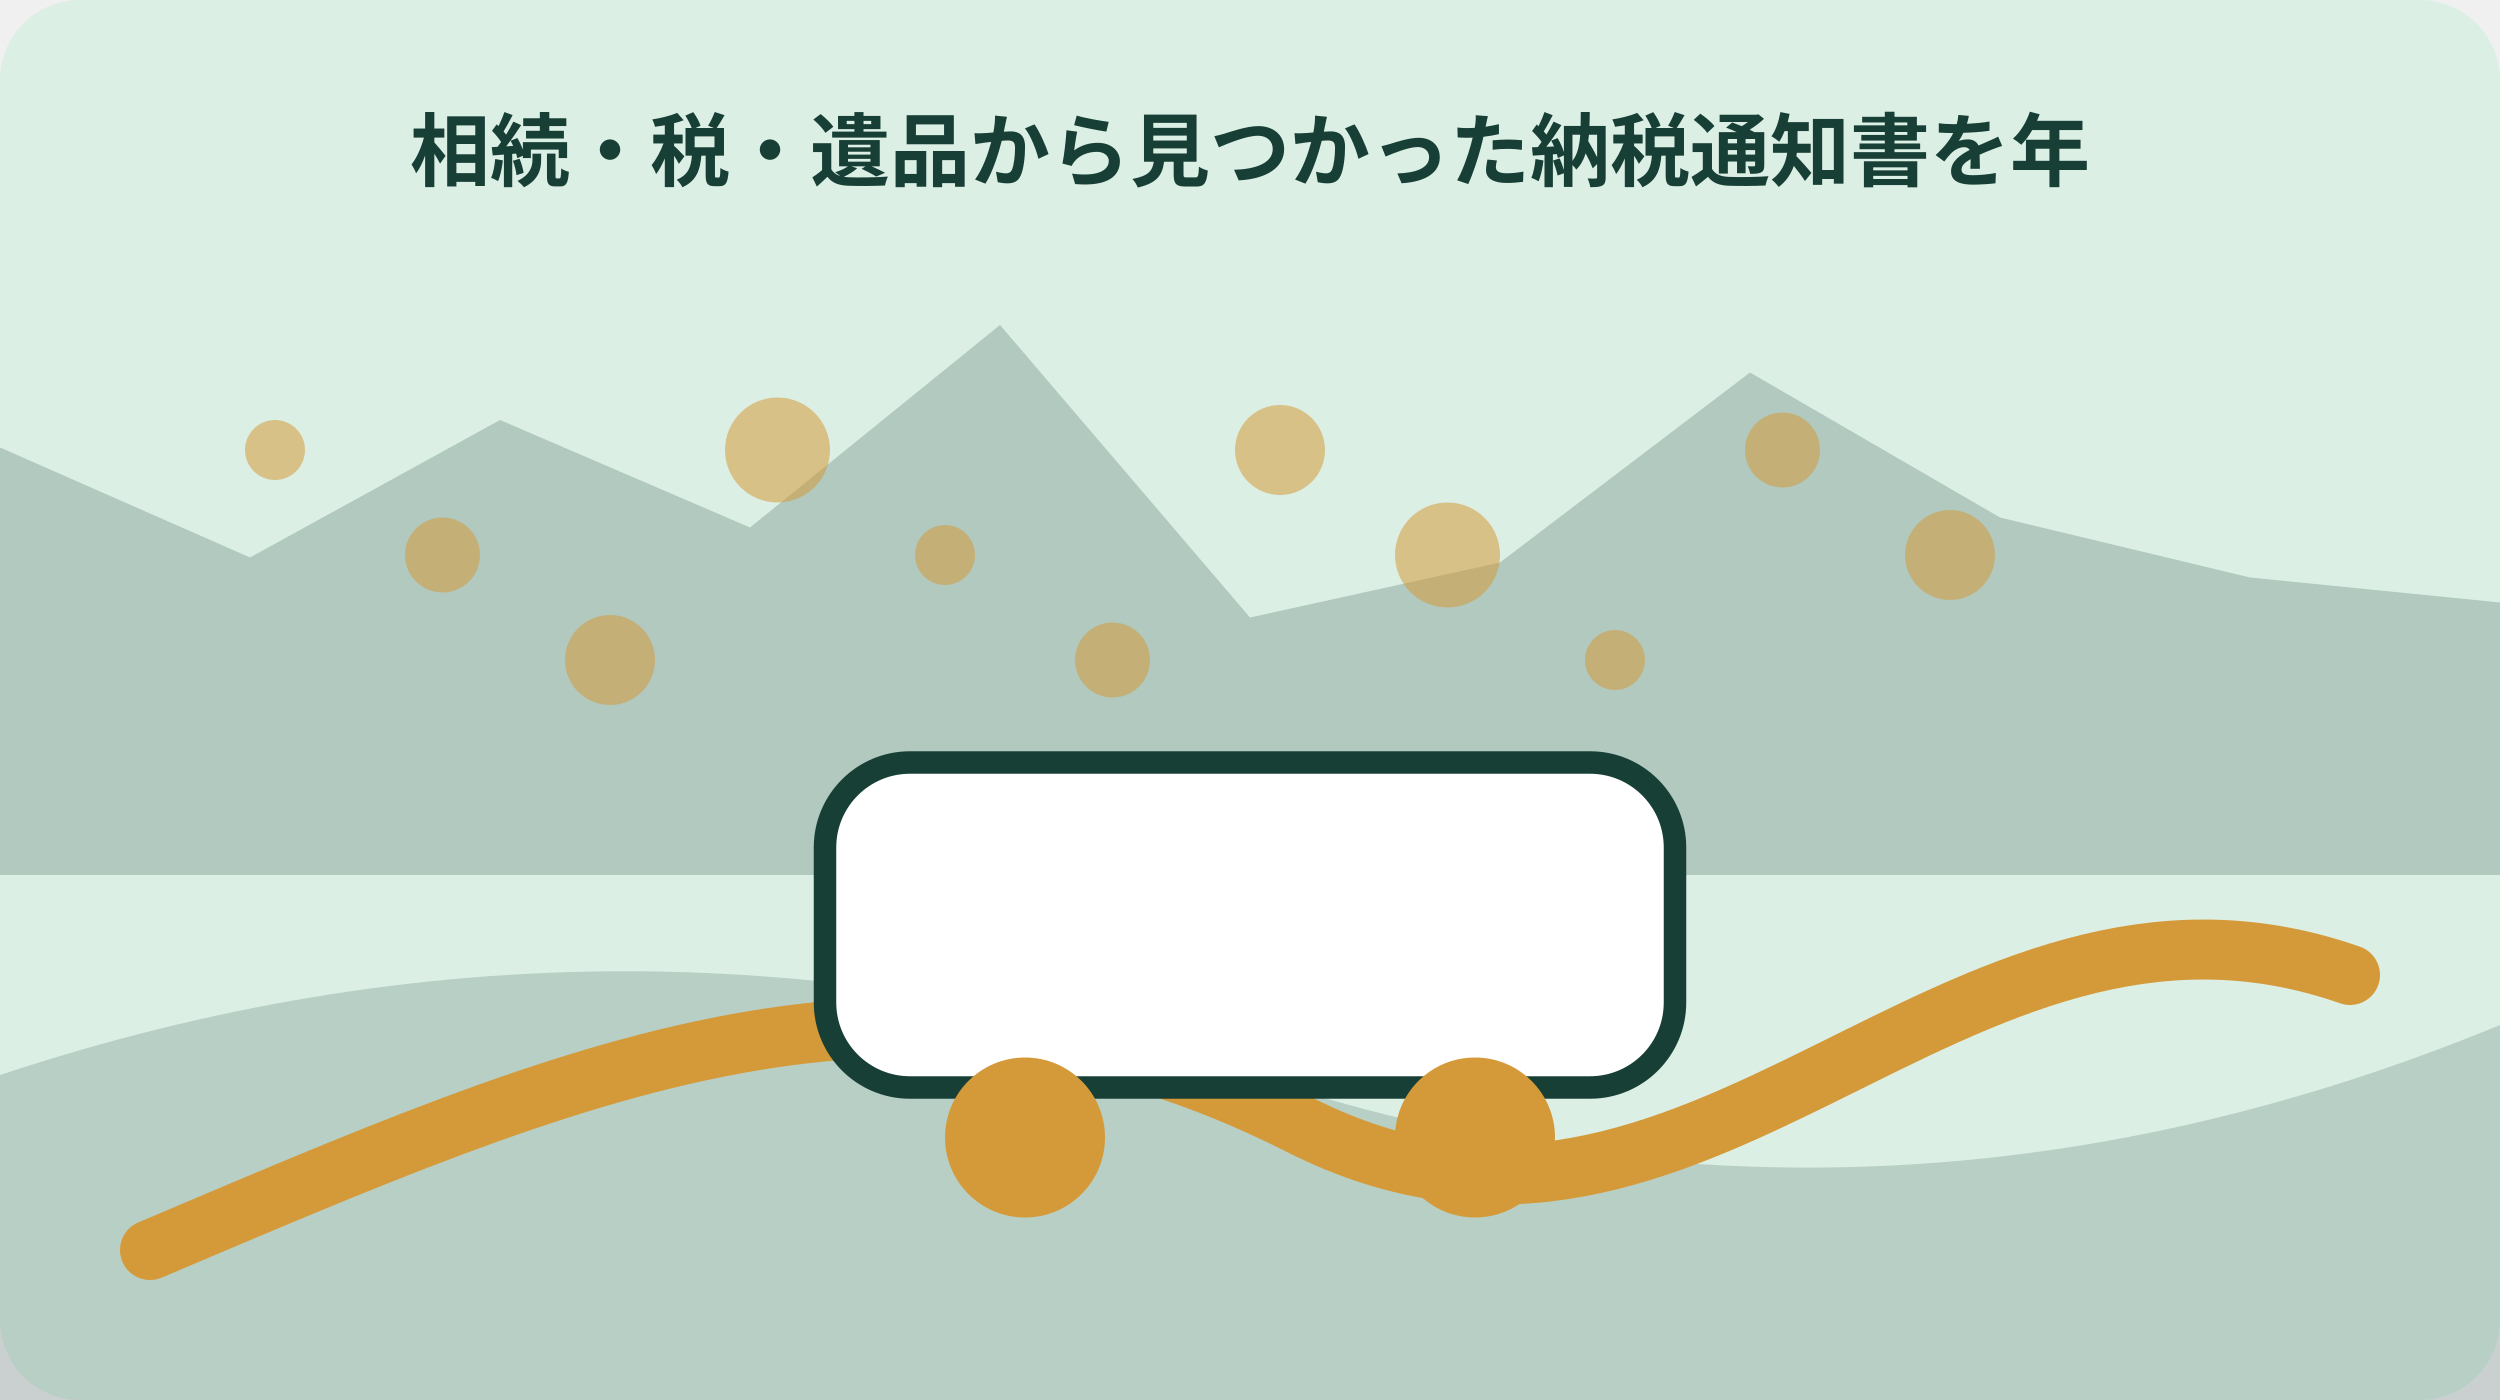
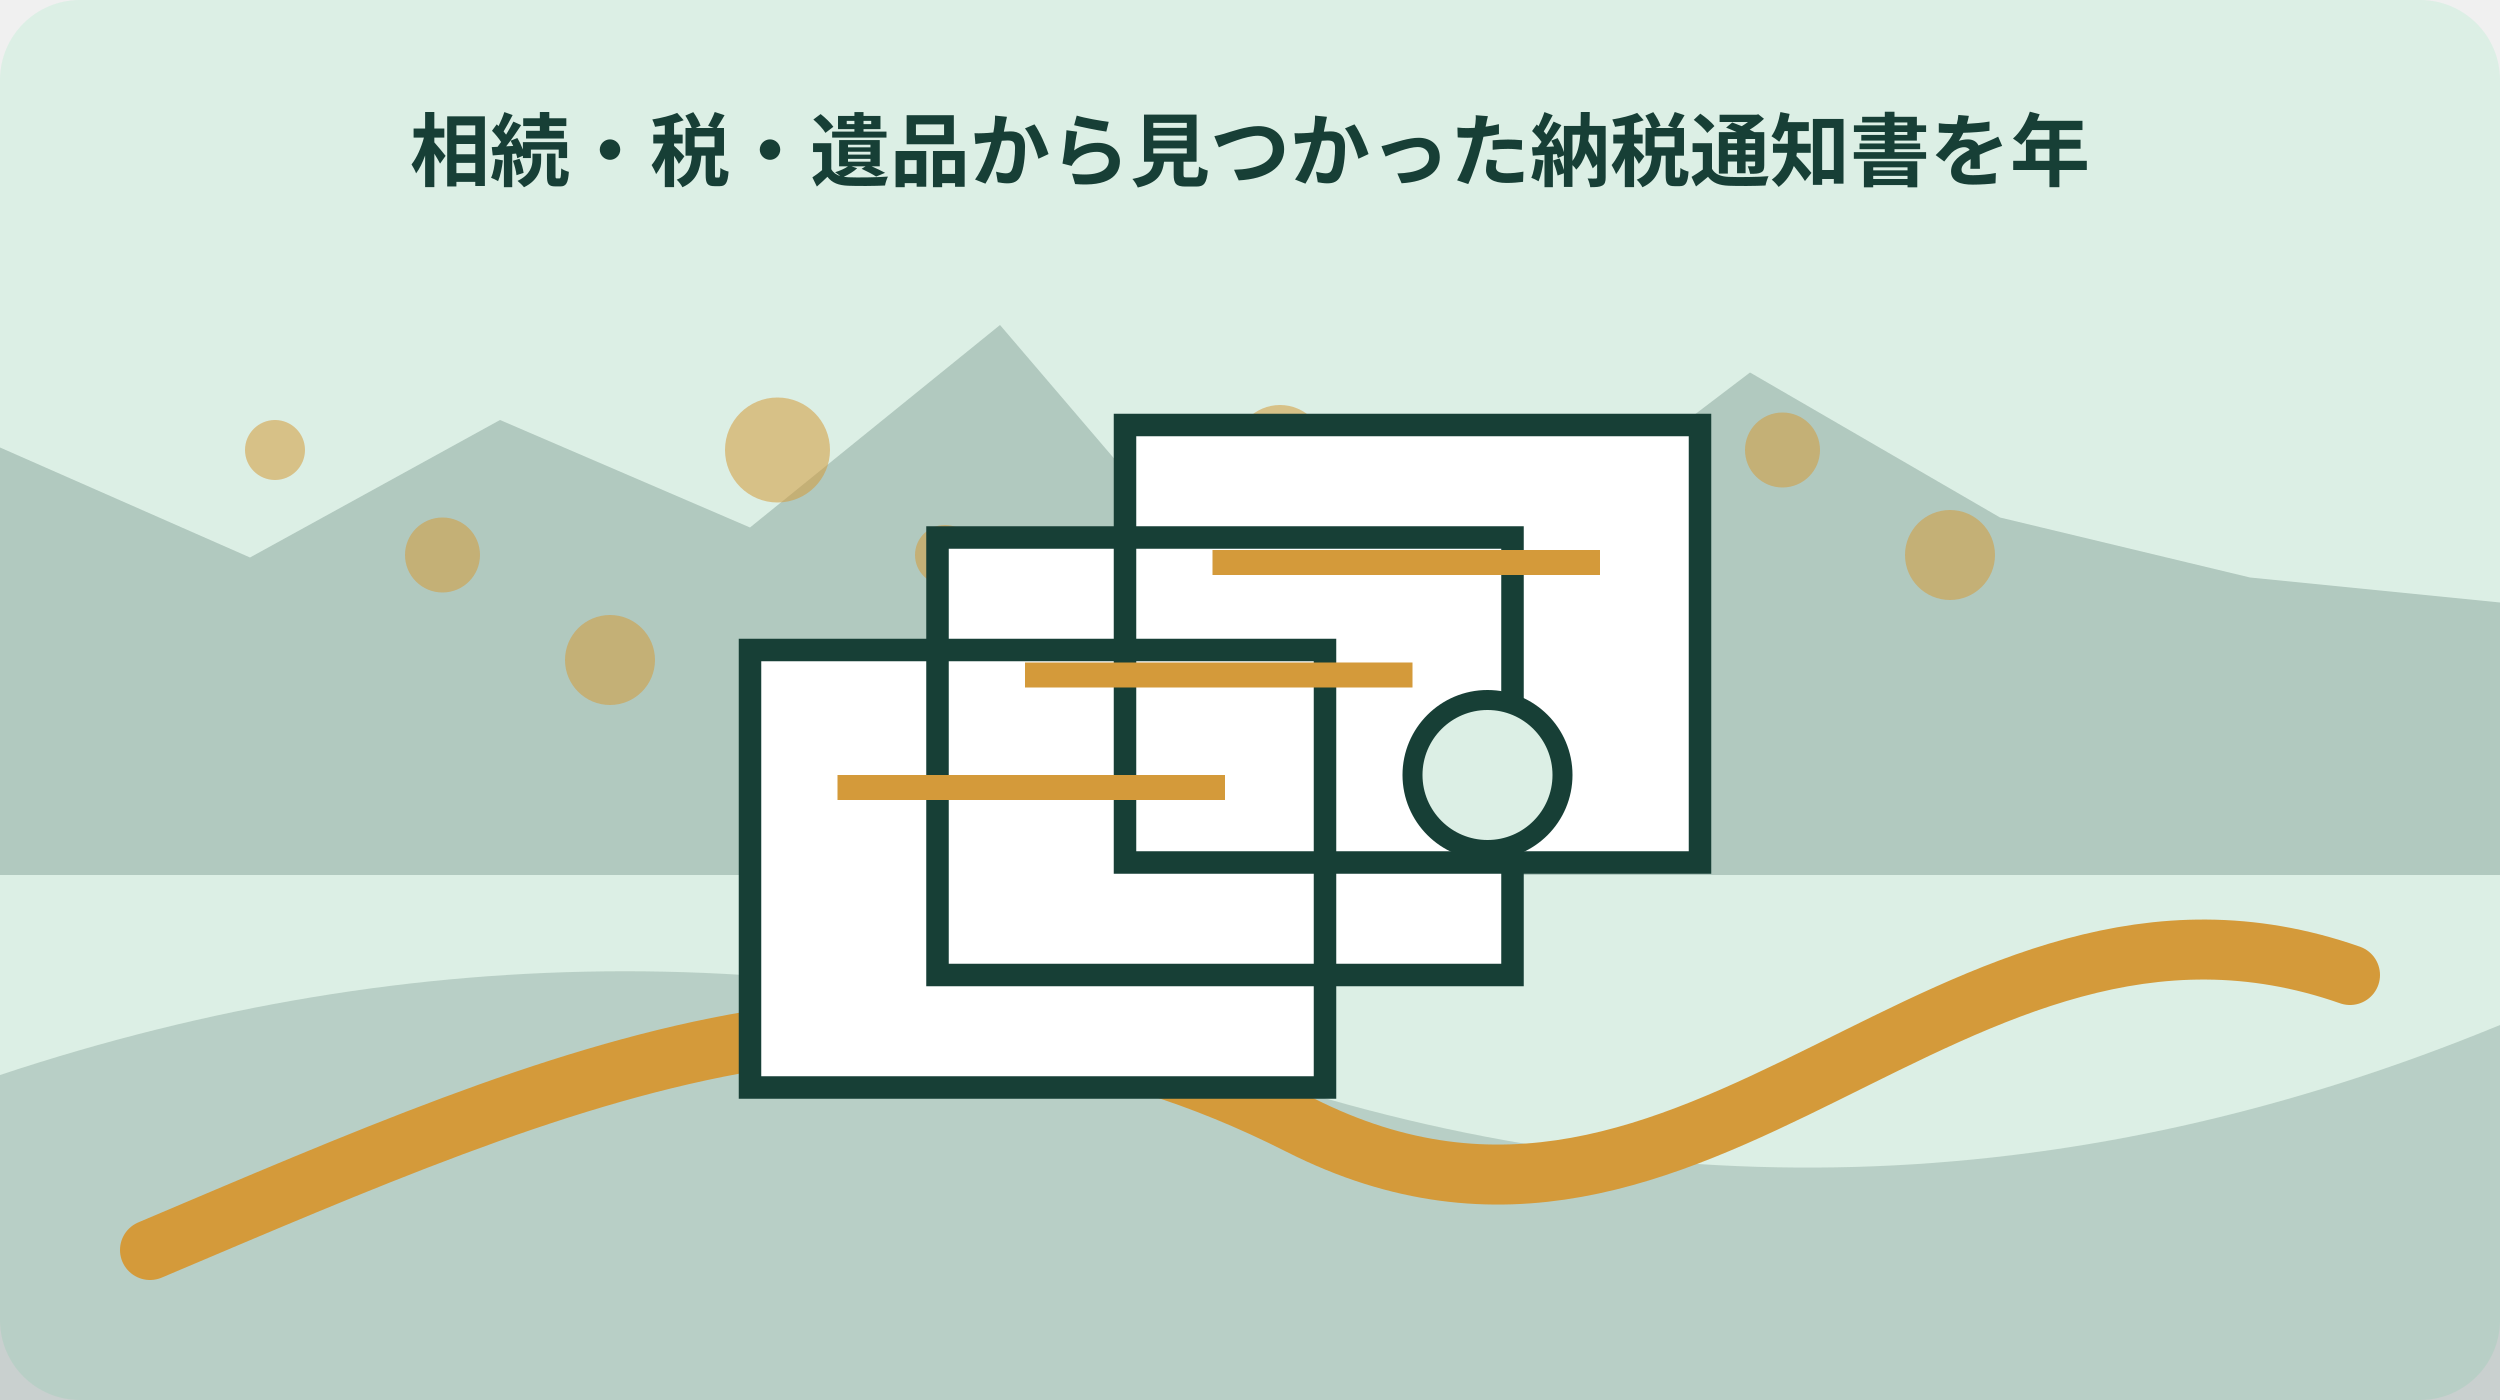
<svg xmlns="http://www.w3.org/2000/svg" width="1000" height="560" viewBox="0 0 1000 560" role="img" aria-labelledby="title desc" data-illustration="mori-editorial" data-topic-id="229" data-scene-index="1">
  <rect width="1000" height="560" rx="32" fill="#dcefe5" />
  <polygon points="0,179 100,223 200,168 300,211 400,130 500,247 600,225 700,149 800,207 900,231 1000,241 1000,350 0,350" fill="#173f36" opacity=".22" />
  <path d="M0 430 Q250 347 500 430 T1000 410 V560 H0Z" fill="#173f36" opacity=".18" />
  <path d="M60 500 C230 428 360 369 520 450 S780 334 940 390" fill="none" stroke="#d49a3a" stroke-width="24" stroke-linecap="round" />
  <circle cx="110" cy="180" r="12" fill="#d49a3a" opacity=".55" />
  <circle cx="177" cy="222" r="15" fill="#d49a3a" opacity=".55" />
  <circle cx="244" cy="264" r="18" fill="#d49a3a" opacity=".55" />
  <circle cx="311" cy="180" r="21" fill="#d49a3a" opacity=".55" />
  <circle cx="378" cy="222" r="12" fill="#d49a3a" opacity=".55" />
  <circle cx="445" cy="264" r="15" fill="#d49a3a" opacity=".55" />
  <circle cx="512" cy="180" r="18" fill="#d49a3a" opacity=".55" />
  <circle cx="579" cy="222" r="21" fill="#d49a3a" opacity=".55" />
  <circle cx="646" cy="264" r="12" fill="#d49a3a" opacity=".55" />
  <circle cx="713" cy="180" r="15" fill="#d49a3a" opacity=".55" />
  <circle cx="780" cy="222" r="18" fill="#d49a3a" opacity=".55" />
-   <g data-scene="transport">
-     <rect x="330" y="305" width="340" height="130" rx="34" fill="#fff" stroke="#173f36" stroke-width="9" />
-     <circle cx="410" cy="455" r="32" fill="#d49a3a" />
-     <circle cx="590" cy="455" r="32" fill="#d49a3a" />
+   <g data-scene="tax-notice-years">
+     <path d="M300 260h230v175H300Zm75-45h230v175H375Zm75-45h230v175H450Z" fill="#fff" stroke="#173f36" stroke-width="9" />
+     <path d="M485 225h155M410 270h155M335 315h155" stroke="#d49a3a" stroke-width="10" />
+     <circle cx="595" cy="310" r="30" fill="#dcefe5" stroke="#173f36" stroke-width="8" />
  </g>
  <text x="500" y="72" text-anchor="middle" font-family="sans-serif" font-size="32" font-weight="700" fill="#173f36">相続・税・遺品から見つかった納税通知書を年</text>
</svg>
